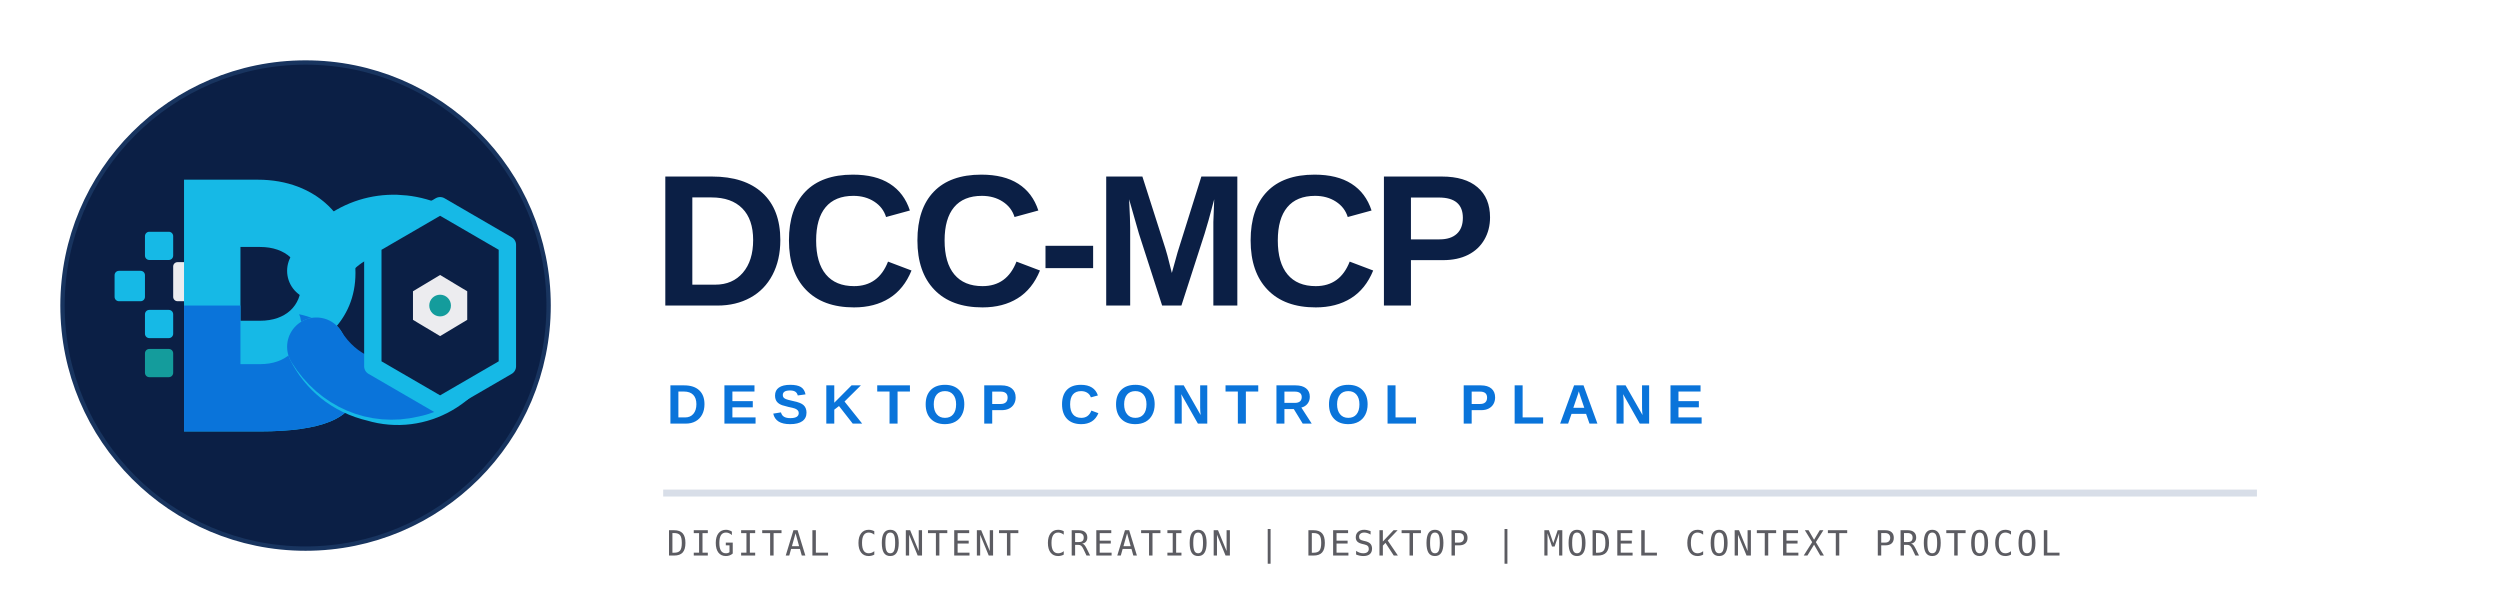
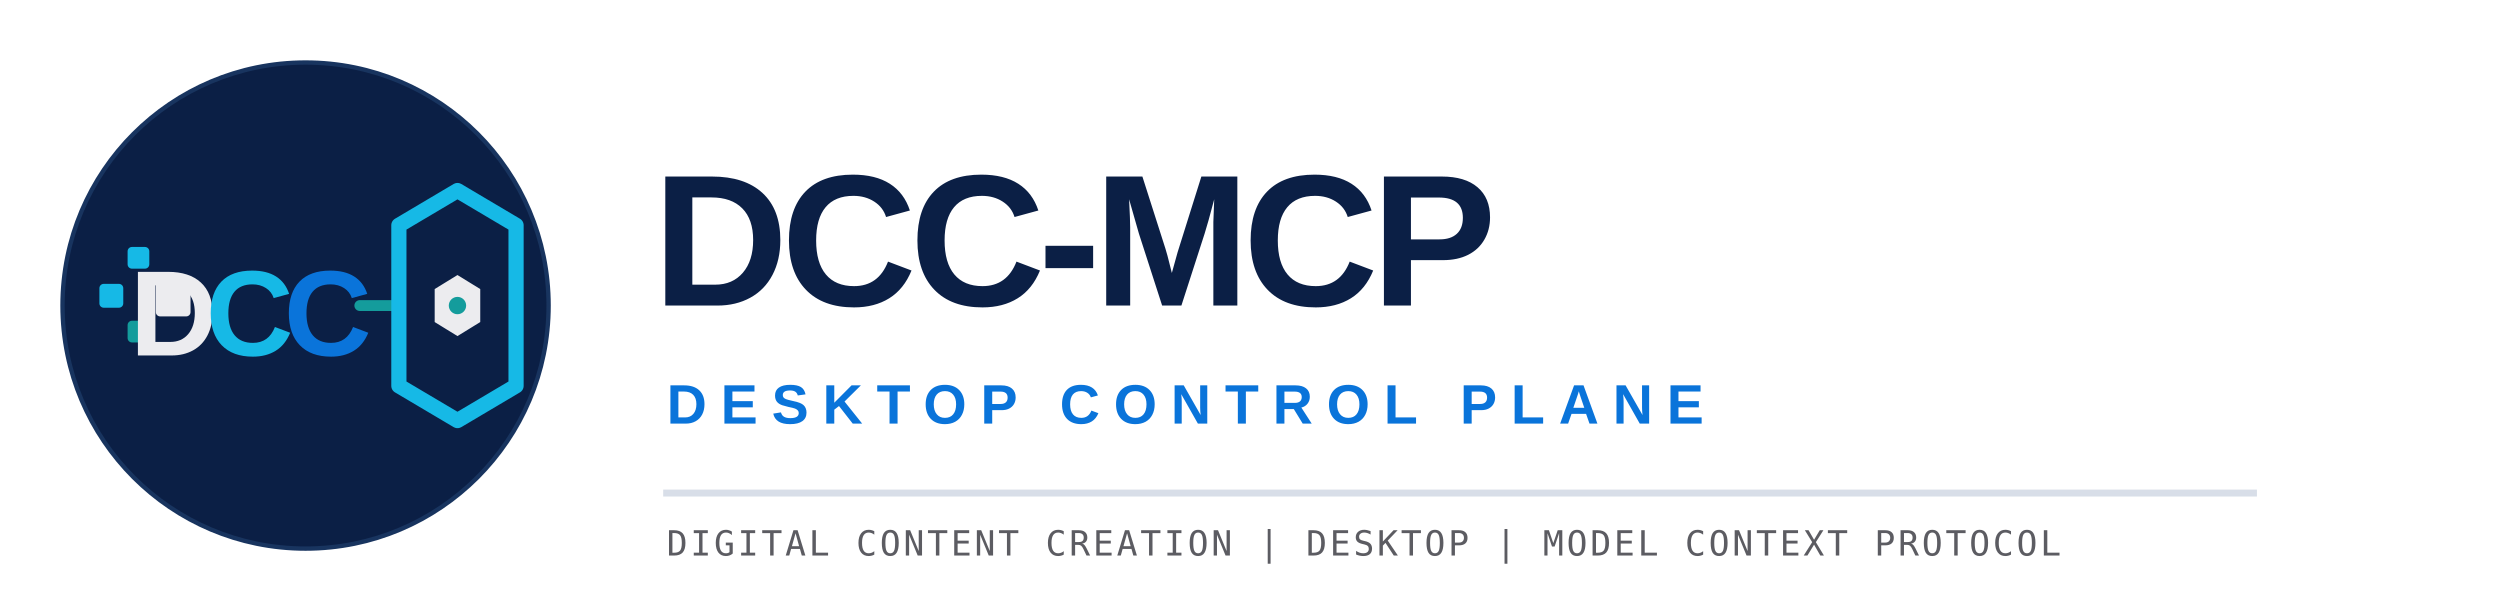
<svg xmlns="http://www.w3.org/2000/svg" width="720" height="176" viewBox="0 0 720 176" role="img" aria-labelledby="title desc">
-   <g transform="translate(8 8) scale(0.625)">
+   <g transform="translate(8 8) scale(0.625)" shape-rendering="geometricPrecision">
    <circle cx="128" cy="128" r="112" fill="#0B1F45" />
    <circle cx="128" cy="128" r="112" fill="none" stroke="#18345F" stroke-width="2" />
-     <g fill="#16B9E6">
-       <rect x="40" y="112" width="14" height="14" rx="2" />
-       <rect x="54" y="94" width="13" height="13" rx="2" />
-       <rect x="54" y="130" width="13" height="13" rx="2" />
-       <rect x="67" y="108" width="18" height="18" rx="2" fill="#ECECEF" />
-     </g>
-     <rect x="54" y="148" width="13" height="13" rx="2" fill="#149C9C" />
-     <path d="M72 70H106C133 70 151 88 151 113C151 124 147 133 140 140C147 148 151 157 151 167C151 180 135 186 107 186H72V70Z" fill="#16B9E6" />
-     <path d="M98 101H107C119 101 126 108 126 118C126 128 119 135 107 135H98V101Z" fill="#0B1F45" />
-     <path d="M72 128H98V155H107C119 155 126 148 126 138C126 136 126 134 125 132C135 134 143 140 147 148C150 153 151 159 151 167C151 180 135 186 107 186H72V128Z" fill="#0A74DA" />
-     <path d="M133 112C143 94 162 87 180 92C202 98 214 119 207 141C201 162 180 174 160 168C147 165 138 157 133 147" fill="none" stroke="#16B9E6" stroke-width="27" stroke-linecap="round" stroke-linejoin="round" />
-     <path d="M133 147C143 163 160 170 177 166C187 164 195 158 201 149" fill="none" stroke="#0A74DA" stroke-width="27" stroke-linecap="round" stroke-linejoin="round" />
-     <path d="M190 82L221 100V156L190 174L159 156V100Z" fill="#0B1F45" stroke="#16B9E6" stroke-width="8" stroke-linejoin="round" />
-     <path d="M190 111L205 120V136L190 145L175 136V120Z" fill="#ECECEF" stroke="#0B1F45" stroke-width="5" stroke-linejoin="round" />
-     <circle cx="190" cy="128" r="5" fill="#149C9C" />
+     <rect x="33" y="118" width="11" height="11" rx="2" fill="#16B9E6" />
+     <rect x="46" y="101" width="10" height="10" rx="2" fill="#16B9E6" />
+     <rect x="46" y="135" width="10" height="10" rx="2" fill="#149C9C" />
+     <rect x="59" y="117" width="16" height="16" rx="2" fill="#ECECEF" />
+     <text x="47" y="151" fill="#ECECEF" font-family="Arial Black, Archivo Black, Arial, sans-serif" font-size="56" font-weight="900" letter-spacing="-4">D</text>
+     <text x="82" y="151" fill="#16B9E6" font-family="Arial Black, Archivo Black, Arial, sans-serif" font-size="56" font-weight="900" letter-spacing="-4">C</text>
+     <text x="118" y="151" fill="#0A74DA" font-family="Arial Black, Archivo Black, Arial, sans-serif" font-size="56" font-weight="900" letter-spacing="-4">C</text>
+     <path d="M153 128H170" fill="none" stroke="#149C9C" stroke-width="5" stroke-linecap="round" />
+     <path d="M198 75L225 91V165L198 181L171 165V91Z" fill="#0B1F45" stroke="#16B9E6" stroke-width="7" stroke-linejoin="round" />
+     <path d="M198 111L211 119V137L198 145L185 137V119Z" fill="#ECECEF" stroke="#0B1F45" stroke-width="5" stroke-linejoin="round" />
+     <circle cx="198" cy="128" r="4" fill="#149C9C" />
  </g>
  <g font-family="Instrument Sans, Atkinson Hyperlegible Next, Arial, sans-serif">
    <text x="188" y="88" fill="#0B1F45" font-size="54" font-weight="700" letter-spacing="-2">DCC-MCP</text>
    <text x="192" y="122" fill="#0A74DA" font-size="16" font-weight="600" letter-spacing="4">DESKTOP CONTROL PLANE</text>
    <path d="M191 142H650" stroke="#D8DEE8" stroke-width="2" />
    <text x="192" y="160" fill="#5C5C62" font-family="IBM Plex Mono, Consolas, monospace" font-size="10" letter-spacing="0.8">DIGITAL CONTENT CREATION | DESKTOP | MODEL CONTEXT PROTOCOL</text>
  </g>
</svg>
